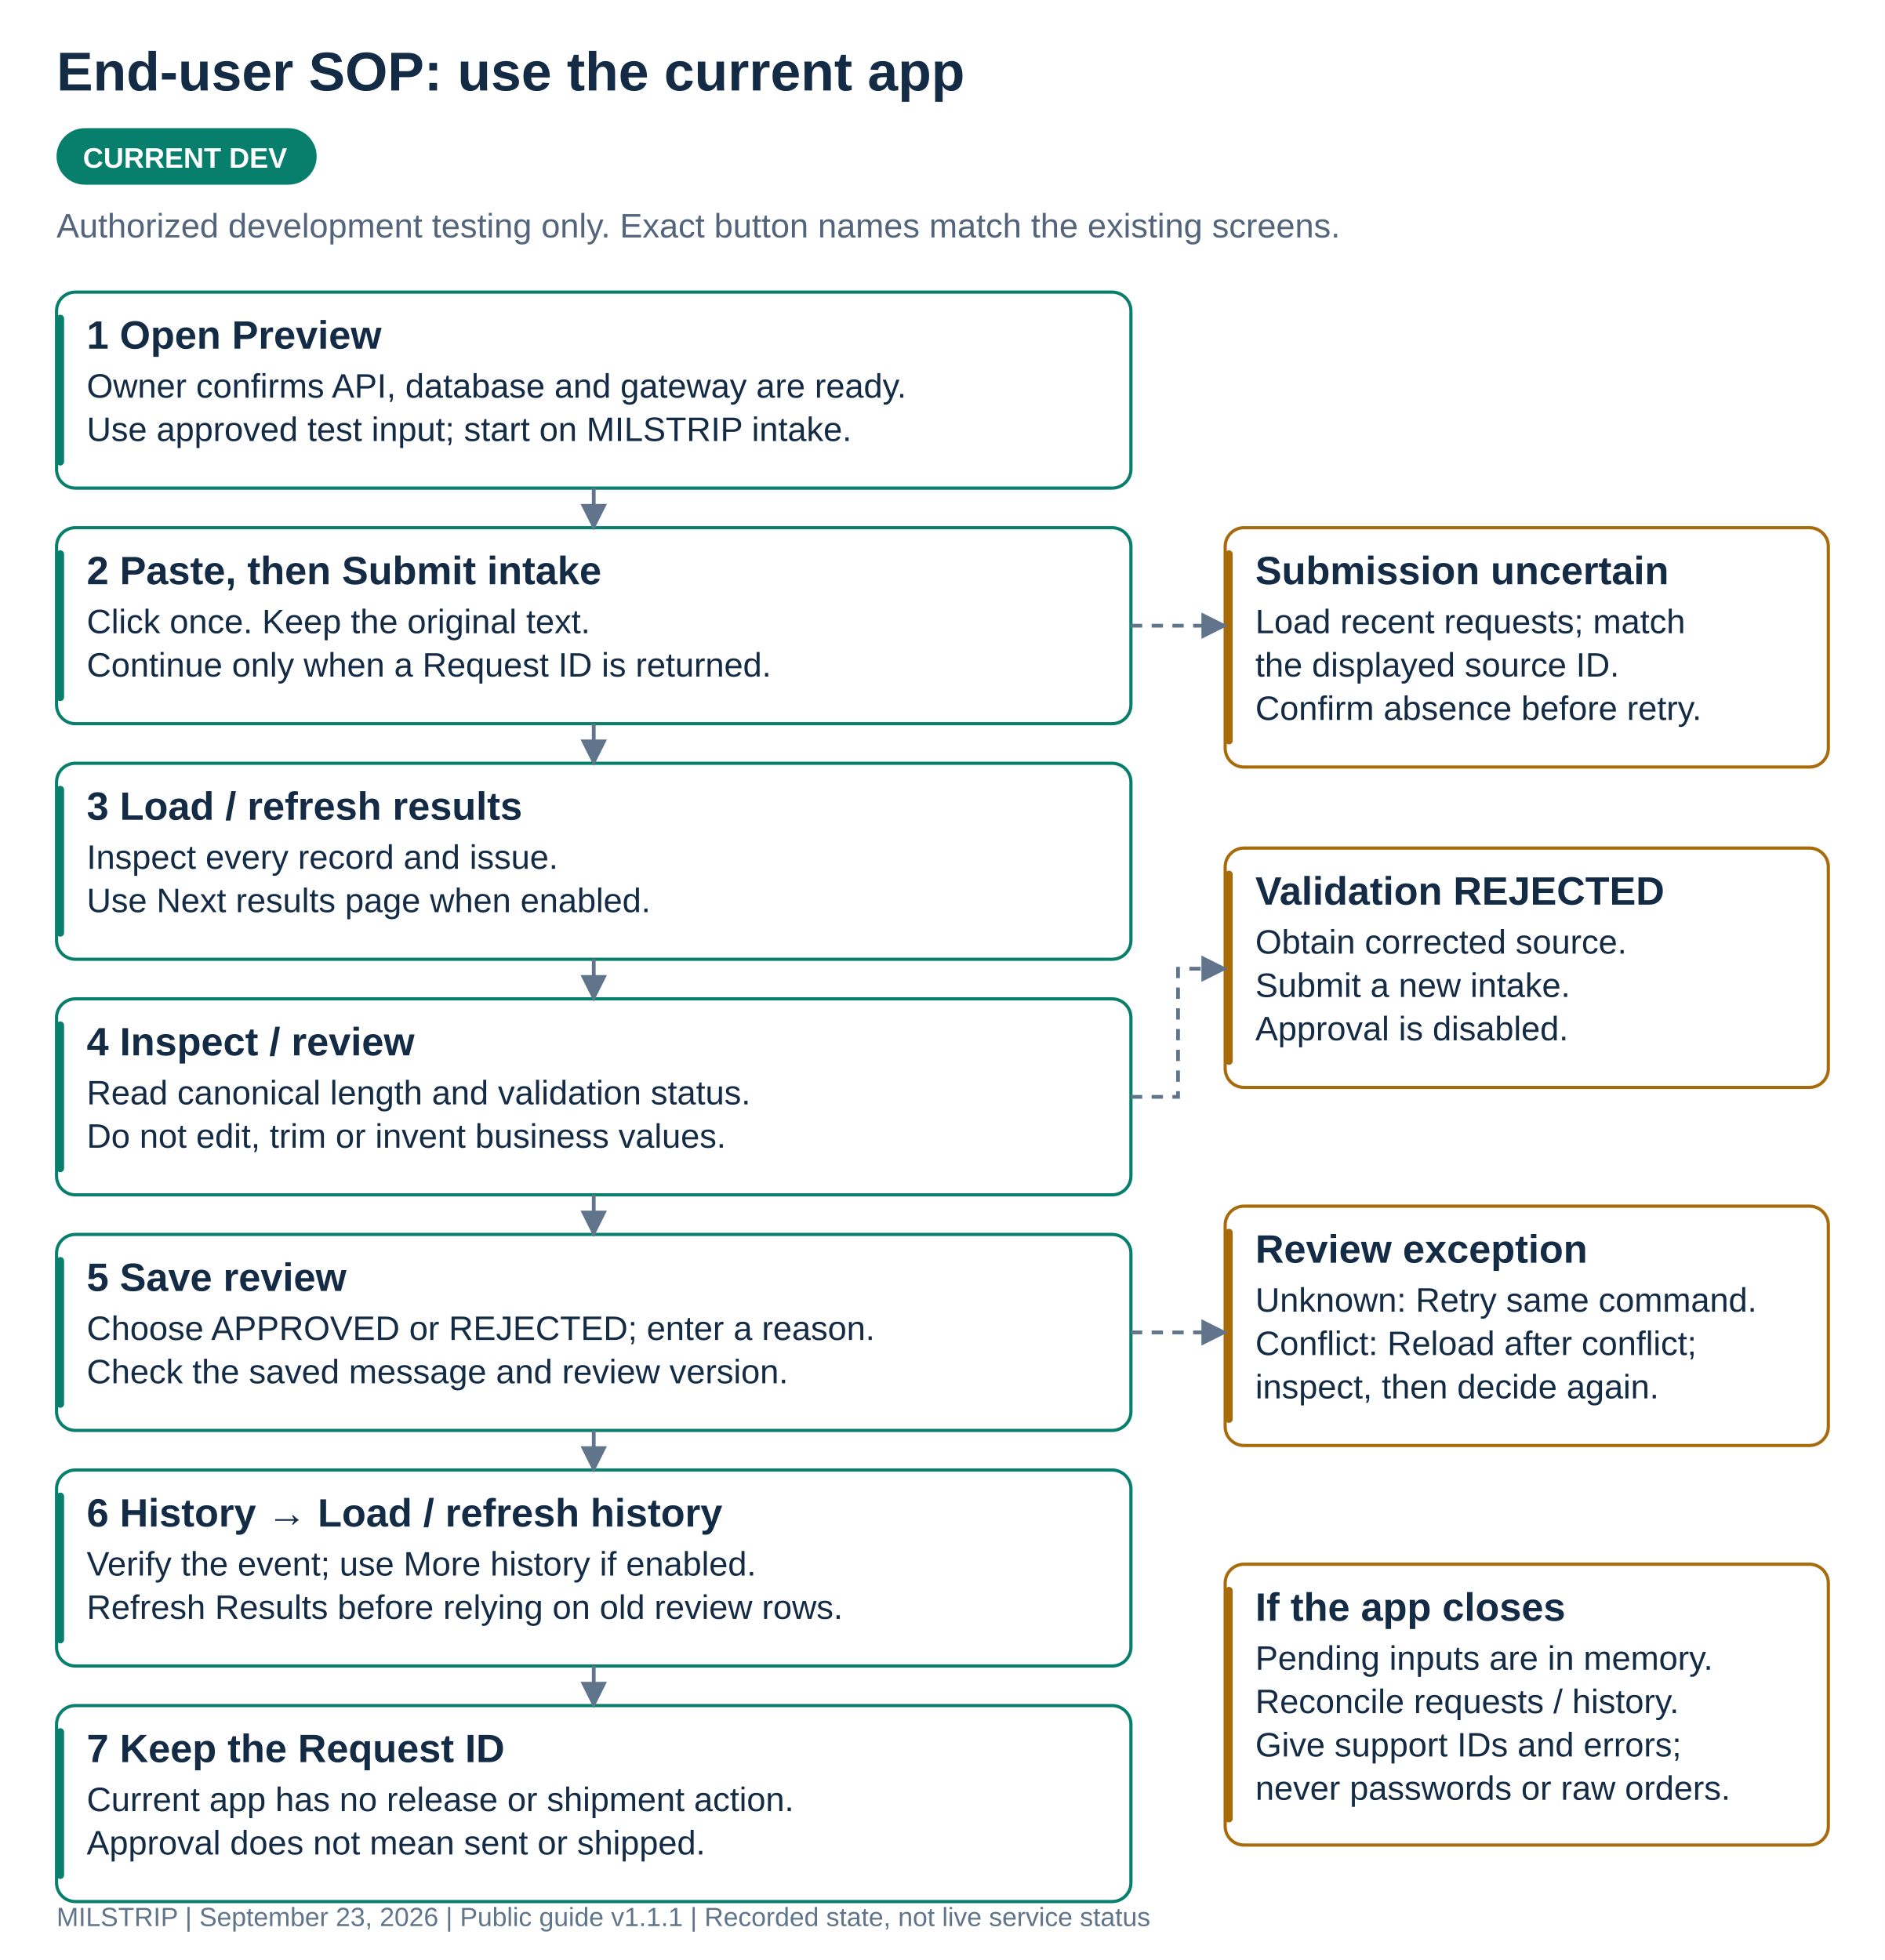
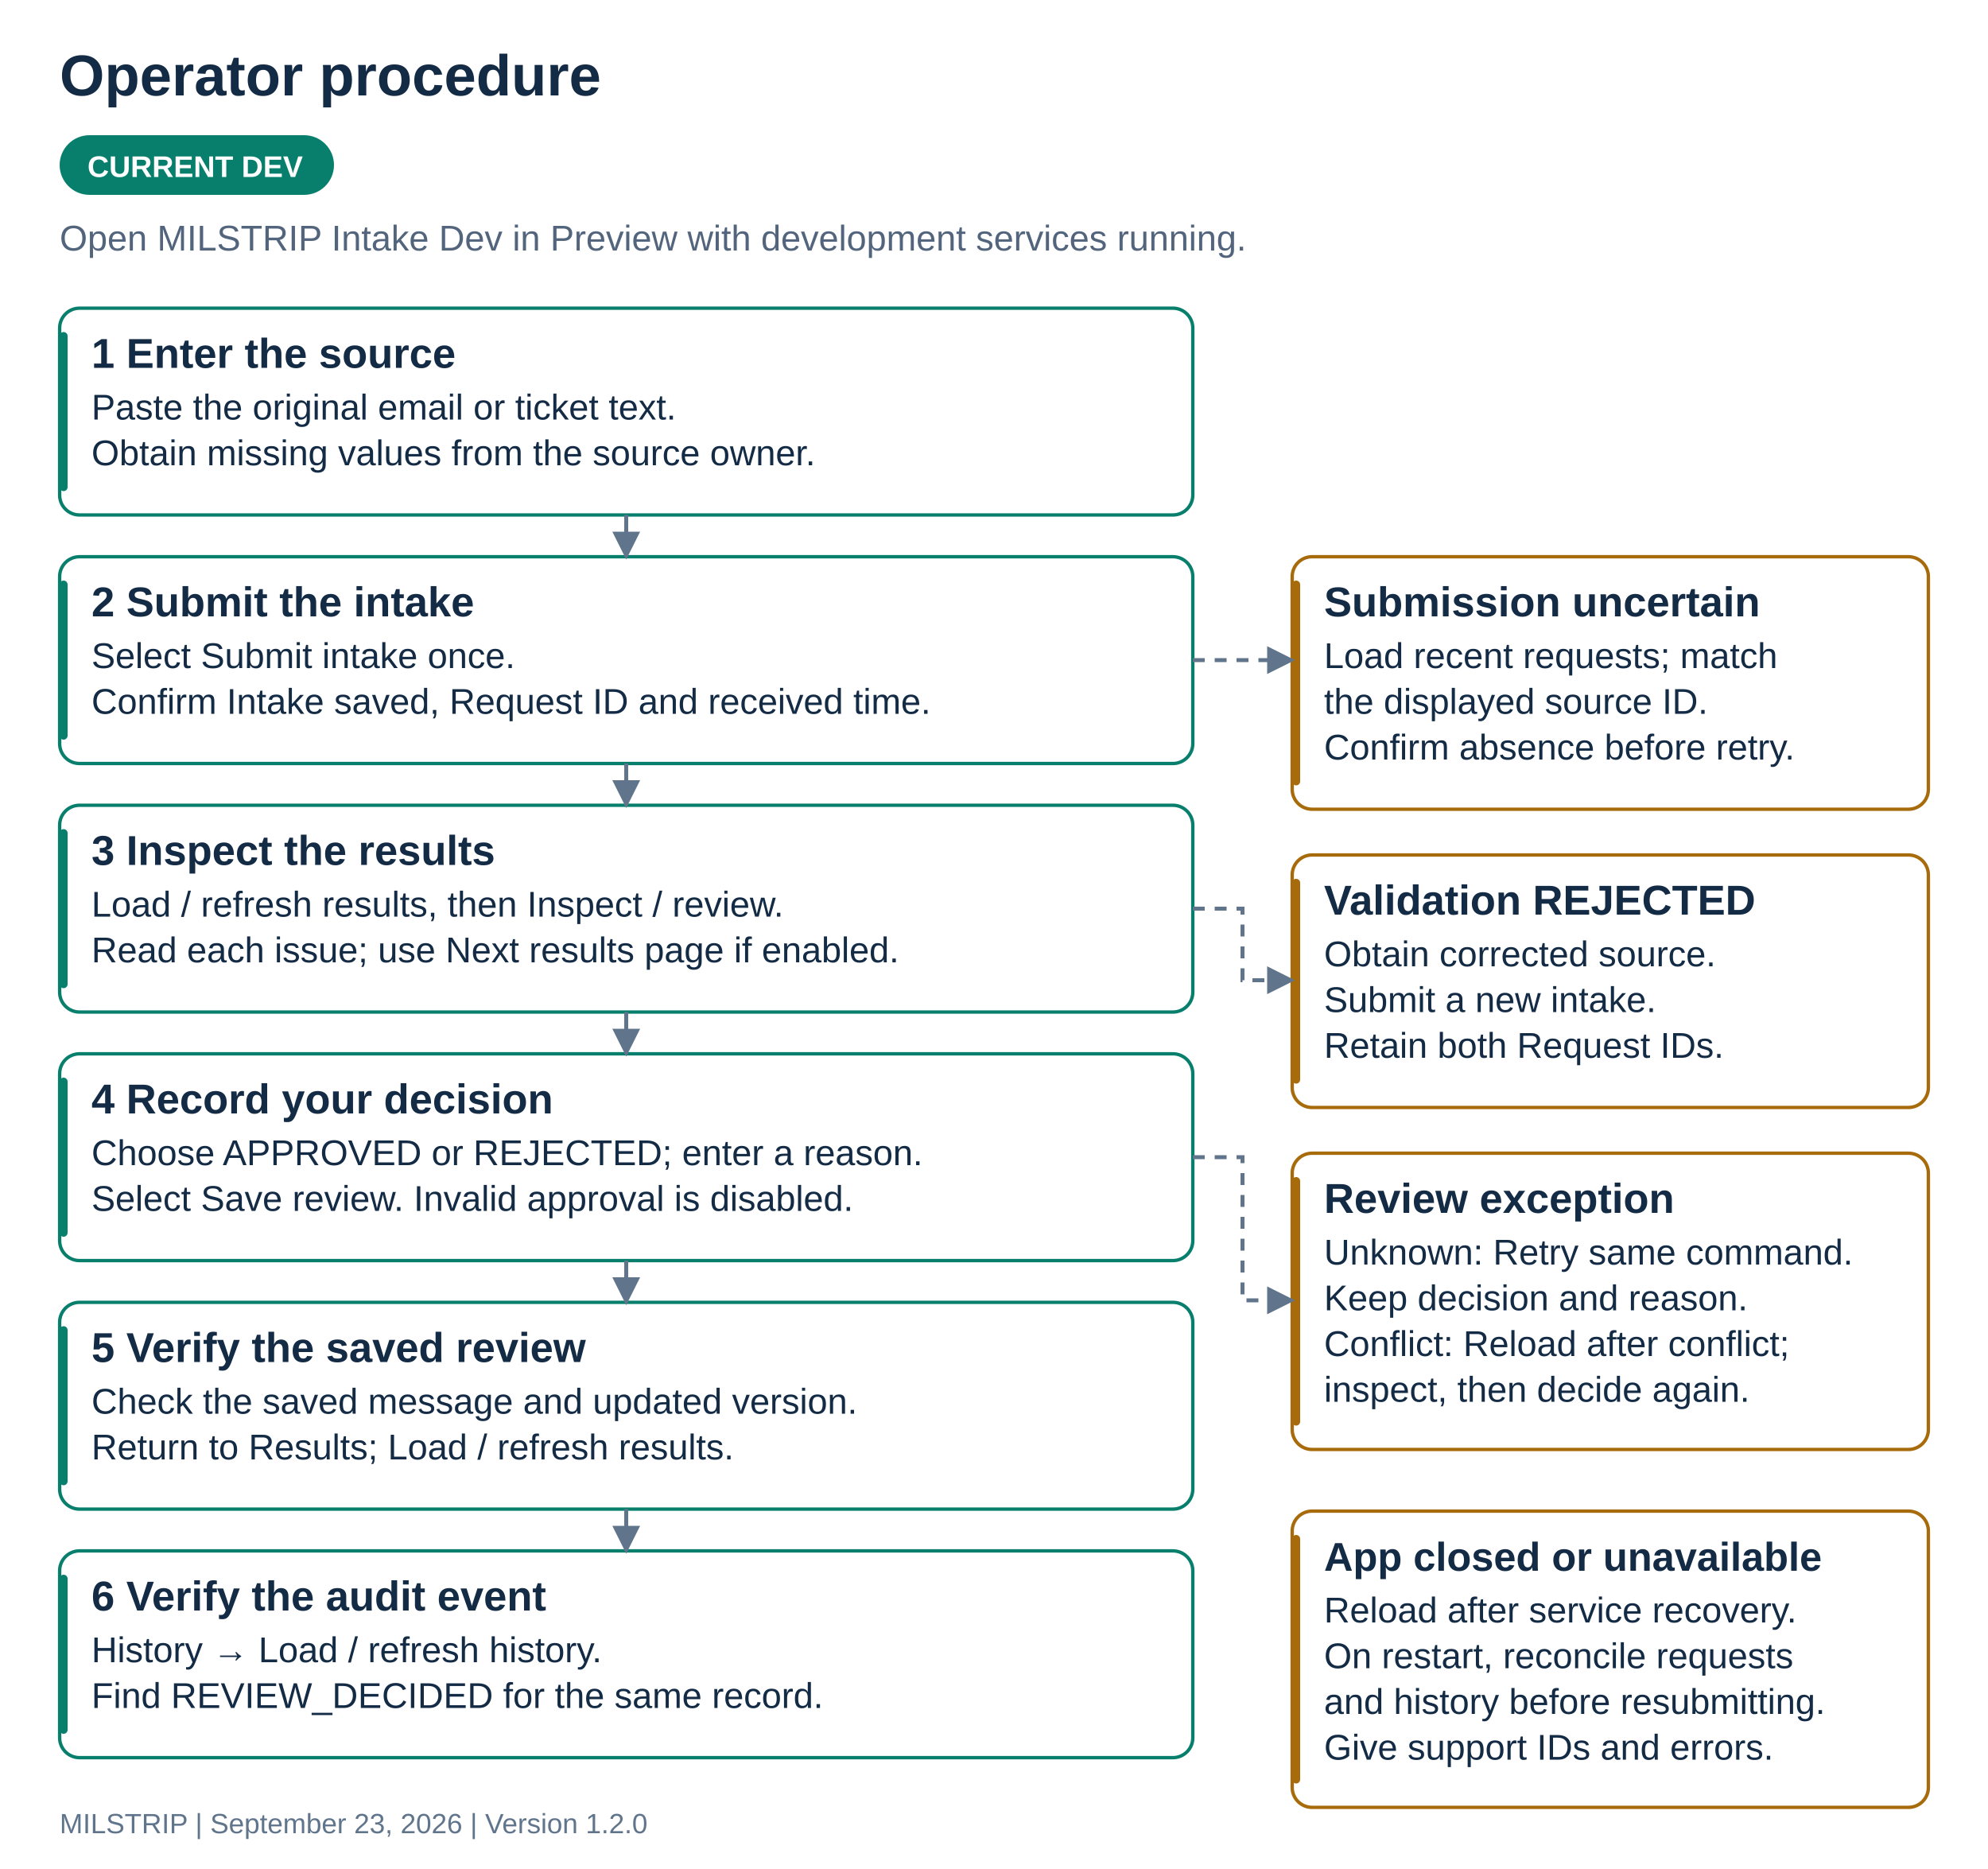
- <svg xmlns="http://www.w3.org/2000/svg" width="1000" height="1040" viewBox="0 0 1000 1040" role="img" aria-labelledby="title desc">
+ <svg xmlns="http://www.w3.org/2000/svg" width="1000" height="940" viewBox="0 0 1000 940" role="img" aria-labelledby="title desc">
  <defs>
    <marker id="arrow" viewBox="0 0 10 10" refX="9" refY="5" markerWidth="7" markerHeight="7" orient="auto-start-reverse">
      <path d="M 0 0 L 10 5 L 0 10 z" fill="#60758c" />
    </marker>
  </defs>
-   <rect width="1000" height="1040" fill="#ffffff" />
+   <rect width="1000" height="940" fill="#ffffff" />
  <g font-family="Segoe UI, Arial, sans-serif">
-     <text x="30" y="48" font-size="29" font-weight="700" fill="#142b45" text-anchor="start">End-user SOP: use the current app</text>
+     <text x="30" y="48" font-size="29" font-weight="700" fill="#142b45" text-anchor="start">Operator procedure</text>
    <rect x="30" y="68" width="138" height="30" rx="15" fill="#087f6c" />
    <text x="44" y="89" font-size="15" font-weight="700" fill="#ffffff" text-anchor="start">CURRENT DEV</text>
-     <text x="30" y="126" font-size="18" font-weight="400" fill="#52657d" text-anchor="start">Authorized development testing only. Exact button names match the existing screens.</text>
-     <g data-node="open">
+     <text x="30" y="126" font-size="18" font-weight="400" fill="#52657d" text-anchor="start">Open MILSTRIP Intake Dev in Preview with development services running.</text>
+     <g data-node="source">
      <rect x="30" y="155" width="570" height="104" rx="10" fill="#ffffff" stroke="#087f6c" stroke-width="1.7" />
      <rect x="30" y="167" width="4" height="80" rx="2" fill="#087f6c" />
-       <text x="46" y="185" font-size="21" font-weight="700" fill="#142b45" text-anchor="start">1  Open Preview</text>
-       <text x="46" y="211" font-size="18" font-weight="400" fill="#142b45" text-anchor="start">Owner confirms API, database and gateway are ready.</text>
-       <text x="46" y="234" font-size="18" font-weight="400" fill="#142b45" text-anchor="start">Use approved test input; start on MILSTRIP intake.</text>
+       <text x="46" y="185" font-size="21" font-weight="700" fill="#142b45" text-anchor="start">1  Enter the source</text>
+       <text x="46" y="211" font-size="18" font-weight="400" fill="#142b45" text-anchor="start">Paste the original email or ticket text.</text>
+       <text x="46" y="234" font-size="18" font-weight="400" fill="#142b45" text-anchor="start">Obtain missing values from the source owner.</text>
    </g>
    <g data-node="submit">
      <rect x="30" y="280" width="570" height="104" rx="10" fill="#ffffff" stroke="#087f6c" stroke-width="1.7" />
      <rect x="30" y="292" width="4" height="80" rx="2" fill="#087f6c" />
-       <text x="46" y="310" font-size="21" font-weight="700" fill="#142b45" text-anchor="start">2  Paste, then Submit intake</text>
-       <text x="46" y="336" font-size="18" font-weight="400" fill="#142b45" text-anchor="start">Click once. Keep the original text.</text>
-       <text x="46" y="359" font-size="18" font-weight="400" fill="#142b45" text-anchor="start">Continue only when a Request ID is returned.</text>
+       <text x="46" y="310" font-size="21" font-weight="700" fill="#142b45" text-anchor="start">2  Submit the intake</text>
+       <text x="46" y="336" font-size="18" font-weight="400" fill="#142b45" text-anchor="start">Select Submit intake once.</text>
+       <text x="46" y="359" font-size="18" font-weight="400" fill="#142b45" text-anchor="start">Confirm Intake saved, Request ID and received time.</text>
    </g>
-     <g data-node="load">
+     <g data-node="inspect">
      <rect x="30" y="405" width="570" height="104" rx="10" fill="#ffffff" stroke="#087f6c" stroke-width="1.7" />
      <rect x="30" y="417" width="4" height="80" rx="2" fill="#087f6c" />
-       <text x="46" y="435" font-size="21" font-weight="700" fill="#142b45" text-anchor="start">3  Load / refresh results</text>
-       <text x="46" y="461" font-size="18" font-weight="400" fill="#142b45" text-anchor="start">Inspect every record and issue.</text>
-       <text x="46" y="484" font-size="18" font-weight="400" fill="#142b45" text-anchor="start">Use Next results page when enabled.</text>
+       <text x="46" y="435" font-size="21" font-weight="700" fill="#142b45" text-anchor="start">3  Inspect the results</text>
+       <text x="46" y="461" font-size="18" font-weight="400" fill="#142b45" text-anchor="start">Load / refresh results, then Inspect / review.</text>
+       <text x="46" y="484" font-size="18" font-weight="400" fill="#142b45" text-anchor="start">Read each issue; use Next results page if enabled.</text>
    </g>
-     <g data-node="inspect">
+     <g data-node="save">
      <rect x="30" y="530" width="570" height="104" rx="10" fill="#ffffff" stroke="#087f6c" stroke-width="1.7" />
      <rect x="30" y="542" width="4" height="80" rx="2" fill="#087f6c" />
-       <text x="46" y="560" font-size="21" font-weight="700" fill="#142b45" text-anchor="start">4  Inspect / review</text>
-       <text x="46" y="586" font-size="18" font-weight="400" fill="#142b45" text-anchor="start">Read canonical length and validation status.</text>
-       <text x="46" y="609" font-size="18" font-weight="400" fill="#142b45" text-anchor="start">Do not edit, trim or invent business values.</text>
+       <text x="46" y="560" font-size="21" font-weight="700" fill="#142b45" text-anchor="start">4  Record your decision</text>
+       <text x="46" y="586" font-size="18" font-weight="400" fill="#142b45" text-anchor="start">Choose APPROVED or REJECTED; enter a reason.</text>
+       <text x="46" y="609" font-size="18" font-weight="400" fill="#142b45" text-anchor="start">Select Save review. Invalid approval is disabled.</text>
    </g>
-     <g data-node="save">
+     <g data-node="verify">
      <rect x="30" y="655" width="570" height="104" rx="10" fill="#ffffff" stroke="#087f6c" stroke-width="1.7" />
      <rect x="30" y="667" width="4" height="80" rx="2" fill="#087f6c" />
-       <text x="46" y="685" font-size="21" font-weight="700" fill="#142b45" text-anchor="start">5  Save review</text>
-       <text x="46" y="711" font-size="18" font-weight="400" fill="#142b45" text-anchor="start">Choose APPROVED or REJECTED; enter a reason.</text>
-       <text x="46" y="734" font-size="18" font-weight="400" fill="#142b45" text-anchor="start">Check the saved message and review version.</text>
+       <text x="46" y="685" font-size="21" font-weight="700" fill="#142b45" text-anchor="start">5  Verify the saved review</text>
+       <text x="46" y="711" font-size="18" font-weight="400" fill="#142b45" text-anchor="start">Check the saved message and updated version.</text>
+       <text x="46" y="734" font-size="18" font-weight="400" fill="#142b45" text-anchor="start">Return to Results; Load / refresh results.</text>
    </g>
    <g data-node="history">
      <rect x="30" y="780" width="570" height="104" rx="10" fill="#ffffff" stroke="#087f6c" stroke-width="1.7" />
      <rect x="30" y="792" width="4" height="80" rx="2" fill="#087f6c" />
-       <text x="46" y="810" font-size="21" font-weight="700" fill="#142b45" text-anchor="start">6  History → Load / refresh history</text>
-       <text x="46" y="836" font-size="18" font-weight="400" fill="#142b45" text-anchor="start">Verify the event; use More history if enabled.</text>
-       <text x="46" y="859" font-size="18" font-weight="400" fill="#142b45" text-anchor="start">Refresh Results before relying on old review rows.</text>
-     </g>
-     <g data-node="finish">
-       <rect x="30" y="905" width="570" height="104" rx="10" fill="#ffffff" stroke="#087f6c" stroke-width="1.7" />
-       <rect x="30" y="917" width="4" height="80" rx="2" fill="#087f6c" />
-       <text x="46" y="935" font-size="21" font-weight="700" fill="#142b45" text-anchor="start">7  Keep the Request ID</text>
-       <text x="46" y="961" font-size="18" font-weight="400" fill="#142b45" text-anchor="start">Current app has no release or shipment action.</text>
-       <text x="46" y="984" font-size="18" font-weight="400" fill="#142b45" text-anchor="start">Approval does not mean sent or shipped.</text>
+       <text x="46" y="810" font-size="21" font-weight="700" fill="#142b45" text-anchor="start">6  Verify the audit event</text>
+       <text x="46" y="836" font-size="18" font-weight="400" fill="#142b45" text-anchor="start">History → Load / refresh history.</text>
+       <text x="46" y="859" font-size="18" font-weight="400" fill="#142b45" text-anchor="start">Find REVIEW_DECIDED for the same record.</text>
    </g>
    <polyline points="315,259 315,280" fill="none" stroke="#60758c" stroke-width="2" marker-end="url(#arrow)" />
    <polyline points="315,384 315,405" fill="none" stroke="#60758c" stroke-width="2" marker-end="url(#arrow)" />
    <polyline points="315,509 315,530" fill="none" stroke="#60758c" stroke-width="2" marker-end="url(#arrow)" />
    <polyline points="315,634 315,655" fill="none" stroke="#60758c" stroke-width="2" marker-end="url(#arrow)" />
    <polyline points="315,759 315,780" fill="none" stroke="#60758c" stroke-width="2" marker-end="url(#arrow)" />
-     <polyline points="315,884 315,905" fill="none" stroke="#60758c" stroke-width="2" marker-end="url(#arrow)" />
    <g data-node="unknown">
      <rect x="650" y="280" width="320" height="127" rx="10" fill="#ffffff" stroke="#a86b0c" stroke-width="1.7" />
      <rect x="650" y="292" width="4" height="103" rx="2" fill="#a86b0c" />
      <text x="666" y="310" font-size="21" font-weight="700" fill="#142b45" text-anchor="start">Submission uncertain</text>
      <text x="666" y="336" font-size="18" font-weight="400" fill="#142b45" text-anchor="start">Load recent requests; match</text>
      <text x="666" y="359" font-size="18" font-weight="400" fill="#142b45" text-anchor="start">the displayed source ID.</text>
      <text x="666" y="382" font-size="18" font-weight="400" fill="#142b45" text-anchor="start">Confirm absence before retry.</text>
    </g>
    <polyline points="600,332 650,332" fill="none" stroke="#60758c" stroke-width="2" marker-end="url(#arrow)" stroke-dasharray="6 5" />
    <g data-node="invalid">
-       <rect x="650" y="450" width="320" height="127" rx="10" fill="#ffffff" stroke="#a86b0c" stroke-width="1.7" />
-       <rect x="650" y="462" width="4" height="103" rx="2" fill="#a86b0c" />
-       <text x="666" y="480" font-size="21" font-weight="700" fill="#142b45" text-anchor="start">Validation REJECTED</text>
-       <text x="666" y="506" font-size="18" font-weight="400" fill="#142b45" text-anchor="start">Obtain corrected source.</text>
-       <text x="666" y="529" font-size="18" font-weight="400" fill="#142b45" text-anchor="start">Submit a new intake.</text>
-       <text x="666" y="552" font-size="18" font-weight="400" fill="#142b45" text-anchor="start">Approval is disabled.</text>
+       <rect x="650" y="430" width="320" height="127" rx="10" fill="#ffffff" stroke="#a86b0c" stroke-width="1.7" />
+       <rect x="650" y="442" width="4" height="103" rx="2" fill="#a86b0c" />
+       <text x="666" y="460" font-size="21" font-weight="700" fill="#142b45" text-anchor="start">Validation REJECTED</text>
+       <text x="666" y="486" font-size="18" font-weight="400" fill="#142b45" text-anchor="start">Obtain corrected source.</text>
+       <text x="666" y="509" font-size="18" font-weight="400" fill="#142b45" text-anchor="start">Submit a new intake.</text>
+       <text x="666" y="532" font-size="18" font-weight="400" fill="#142b45" text-anchor="start">Retain both Request IDs.</text>
    </g>
-     <polyline points="600,582 625,582 625,514 650,514" fill="none" stroke="#60758c" stroke-width="2" marker-end="url(#arrow)" stroke-dasharray="6 5" />
+     <polyline points="600,457 625,457 625,493 650,493" fill="none" stroke="#60758c" stroke-width="2" marker-end="url(#arrow)" stroke-dasharray="6 5" />
    <g data-node="retry">
-       <rect x="650" y="640" width="320" height="127" rx="10" fill="#ffffff" stroke="#a86b0c" stroke-width="1.7" />
-       <rect x="650" y="652" width="4" height="103" rx="2" fill="#a86b0c" />
-       <text x="666" y="670" font-size="21" font-weight="700" fill="#142b45" text-anchor="start">Review exception</text>
-       <text x="666" y="696" font-size="18" font-weight="400" fill="#142b45" text-anchor="start">Unknown: Retry same command.</text>
-       <text x="666" y="719" font-size="18" font-weight="400" fill="#142b45" text-anchor="start">Conflict: Reload after conflict;</text>
-       <text x="666" y="742" font-size="18" font-weight="400" fill="#142b45" text-anchor="start">inspect, then decide again.</text>
+       <rect x="650" y="580" width="320" height="149" rx="10" fill="#ffffff" stroke="#a86b0c" stroke-width="1.7" />
+       <rect x="650" y="592" width="4" height="125" rx="2" fill="#a86b0c" />
+       <text x="666" y="610" font-size="21" font-weight="700" fill="#142b45" text-anchor="start">Review exception</text>
+       <text x="666" y="636" font-size="18" font-weight="400" fill="#142b45" text-anchor="start">Unknown: Retry same command.</text>
+       <text x="666" y="659" font-size="18" font-weight="400" fill="#142b45" text-anchor="start">Keep decision and reason.</text>
+       <text x="666" y="682" font-size="18" font-weight="400" fill="#142b45" text-anchor="start">Conflict: Reload after conflict;</text>
+       <text x="666" y="705" font-size="18" font-weight="400" fill="#142b45" text-anchor="start">inspect, then decide again.</text>
    </g>
-     <polyline points="600,707 650,707" fill="none" stroke="#60758c" stroke-width="2" marker-end="url(#arrow)" stroke-dasharray="6 5" />
+     <polyline points="600,582 625,582 625,654 650,654" fill="none" stroke="#60758c" stroke-width="2" marker-end="url(#arrow)" stroke-dasharray="6 5" />
    <g data-node="restart">
-       <rect x="650" y="830" width="320" height="149" rx="10" fill="#ffffff" stroke="#a86b0c" stroke-width="1.7" />
-       <rect x="650" y="842" width="4" height="125" rx="2" fill="#a86b0c" />
-       <text x="666" y="860" font-size="21" font-weight="700" fill="#142b45" text-anchor="start">If the app closes</text>
-       <text x="666" y="886" font-size="18" font-weight="400" fill="#142b45" text-anchor="start">Pending inputs are in memory.</text>
-       <text x="666" y="909" font-size="18" font-weight="400" fill="#142b45" text-anchor="start">Reconcile requests / history.</text>
-       <text x="666" y="932" font-size="18" font-weight="400" fill="#142b45" text-anchor="start">Give support IDs and errors;</text>
-       <text x="666" y="955" font-size="18" font-weight="400" fill="#142b45" text-anchor="start">never passwords or raw orders.</text>
+       <rect x="650" y="760" width="320" height="149" rx="10" fill="#ffffff" stroke="#a86b0c" stroke-width="1.7" />
+       <rect x="650" y="772" width="4" height="125" rx="2" fill="#a86b0c" />
+       <text x="666" y="790" font-size="20.211" font-weight="700" fill="#142b45" text-anchor="start">App closed or unavailable</text>
+       <text x="666" y="816" font-size="18" font-weight="400" fill="#142b45" text-anchor="start">Reload after service recovery.</text>
+       <text x="666" y="839" font-size="18" font-weight="400" fill="#142b45" text-anchor="start">On restart, reconcile requests</text>
+       <text x="666" y="862" font-size="18" font-weight="400" fill="#142b45" text-anchor="start">and history before resubmitting.</text>
+       <text x="666" y="885" font-size="18" font-weight="400" fill="#142b45" text-anchor="start">Give support IDs and errors.</text>
    </g>
-     <text x="30" y="1022" font-size="14" font-weight="400" fill="#60758c" text-anchor="start">MILSTRIP  |  September 23, 2026  |  Public guide v1.1.1 | Recorded state, not live service status</text>
+     <text x="30" y="922" font-size="14" font-weight="400" fill="#60758c" text-anchor="start">MILSTRIP  |  September 23, 2026  |  Version 1.2.0</text>
  </g>
</svg>
